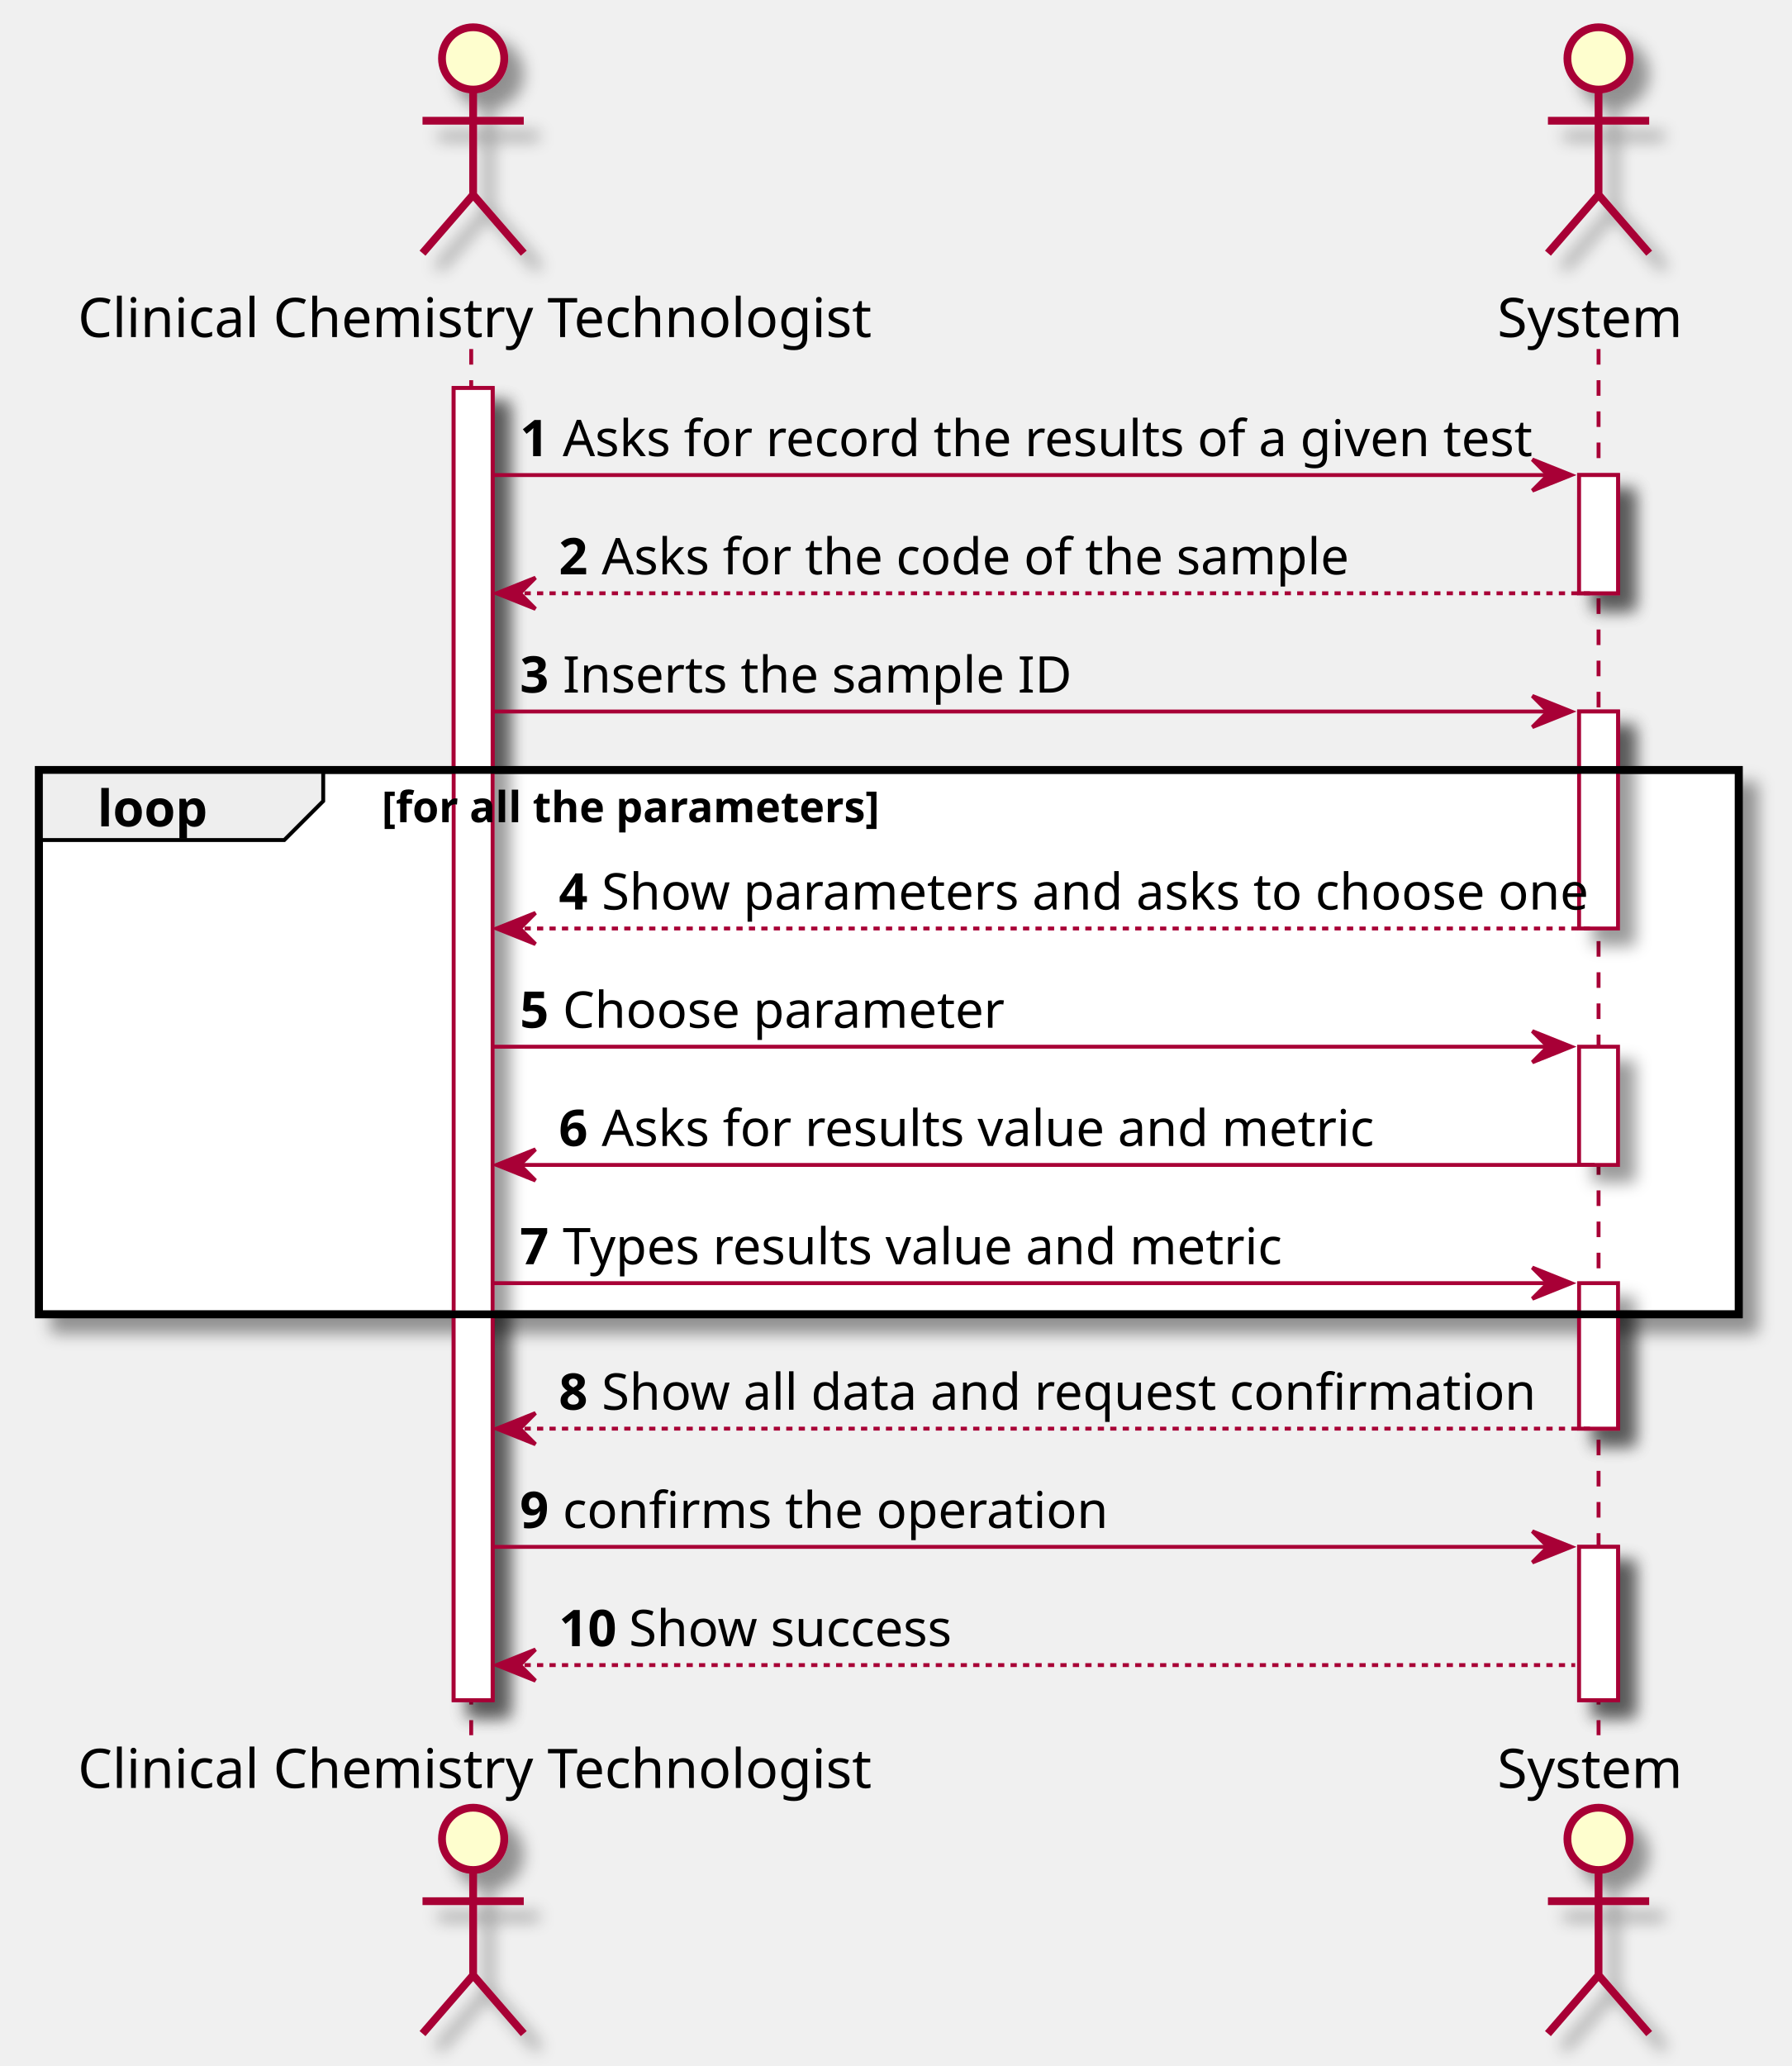
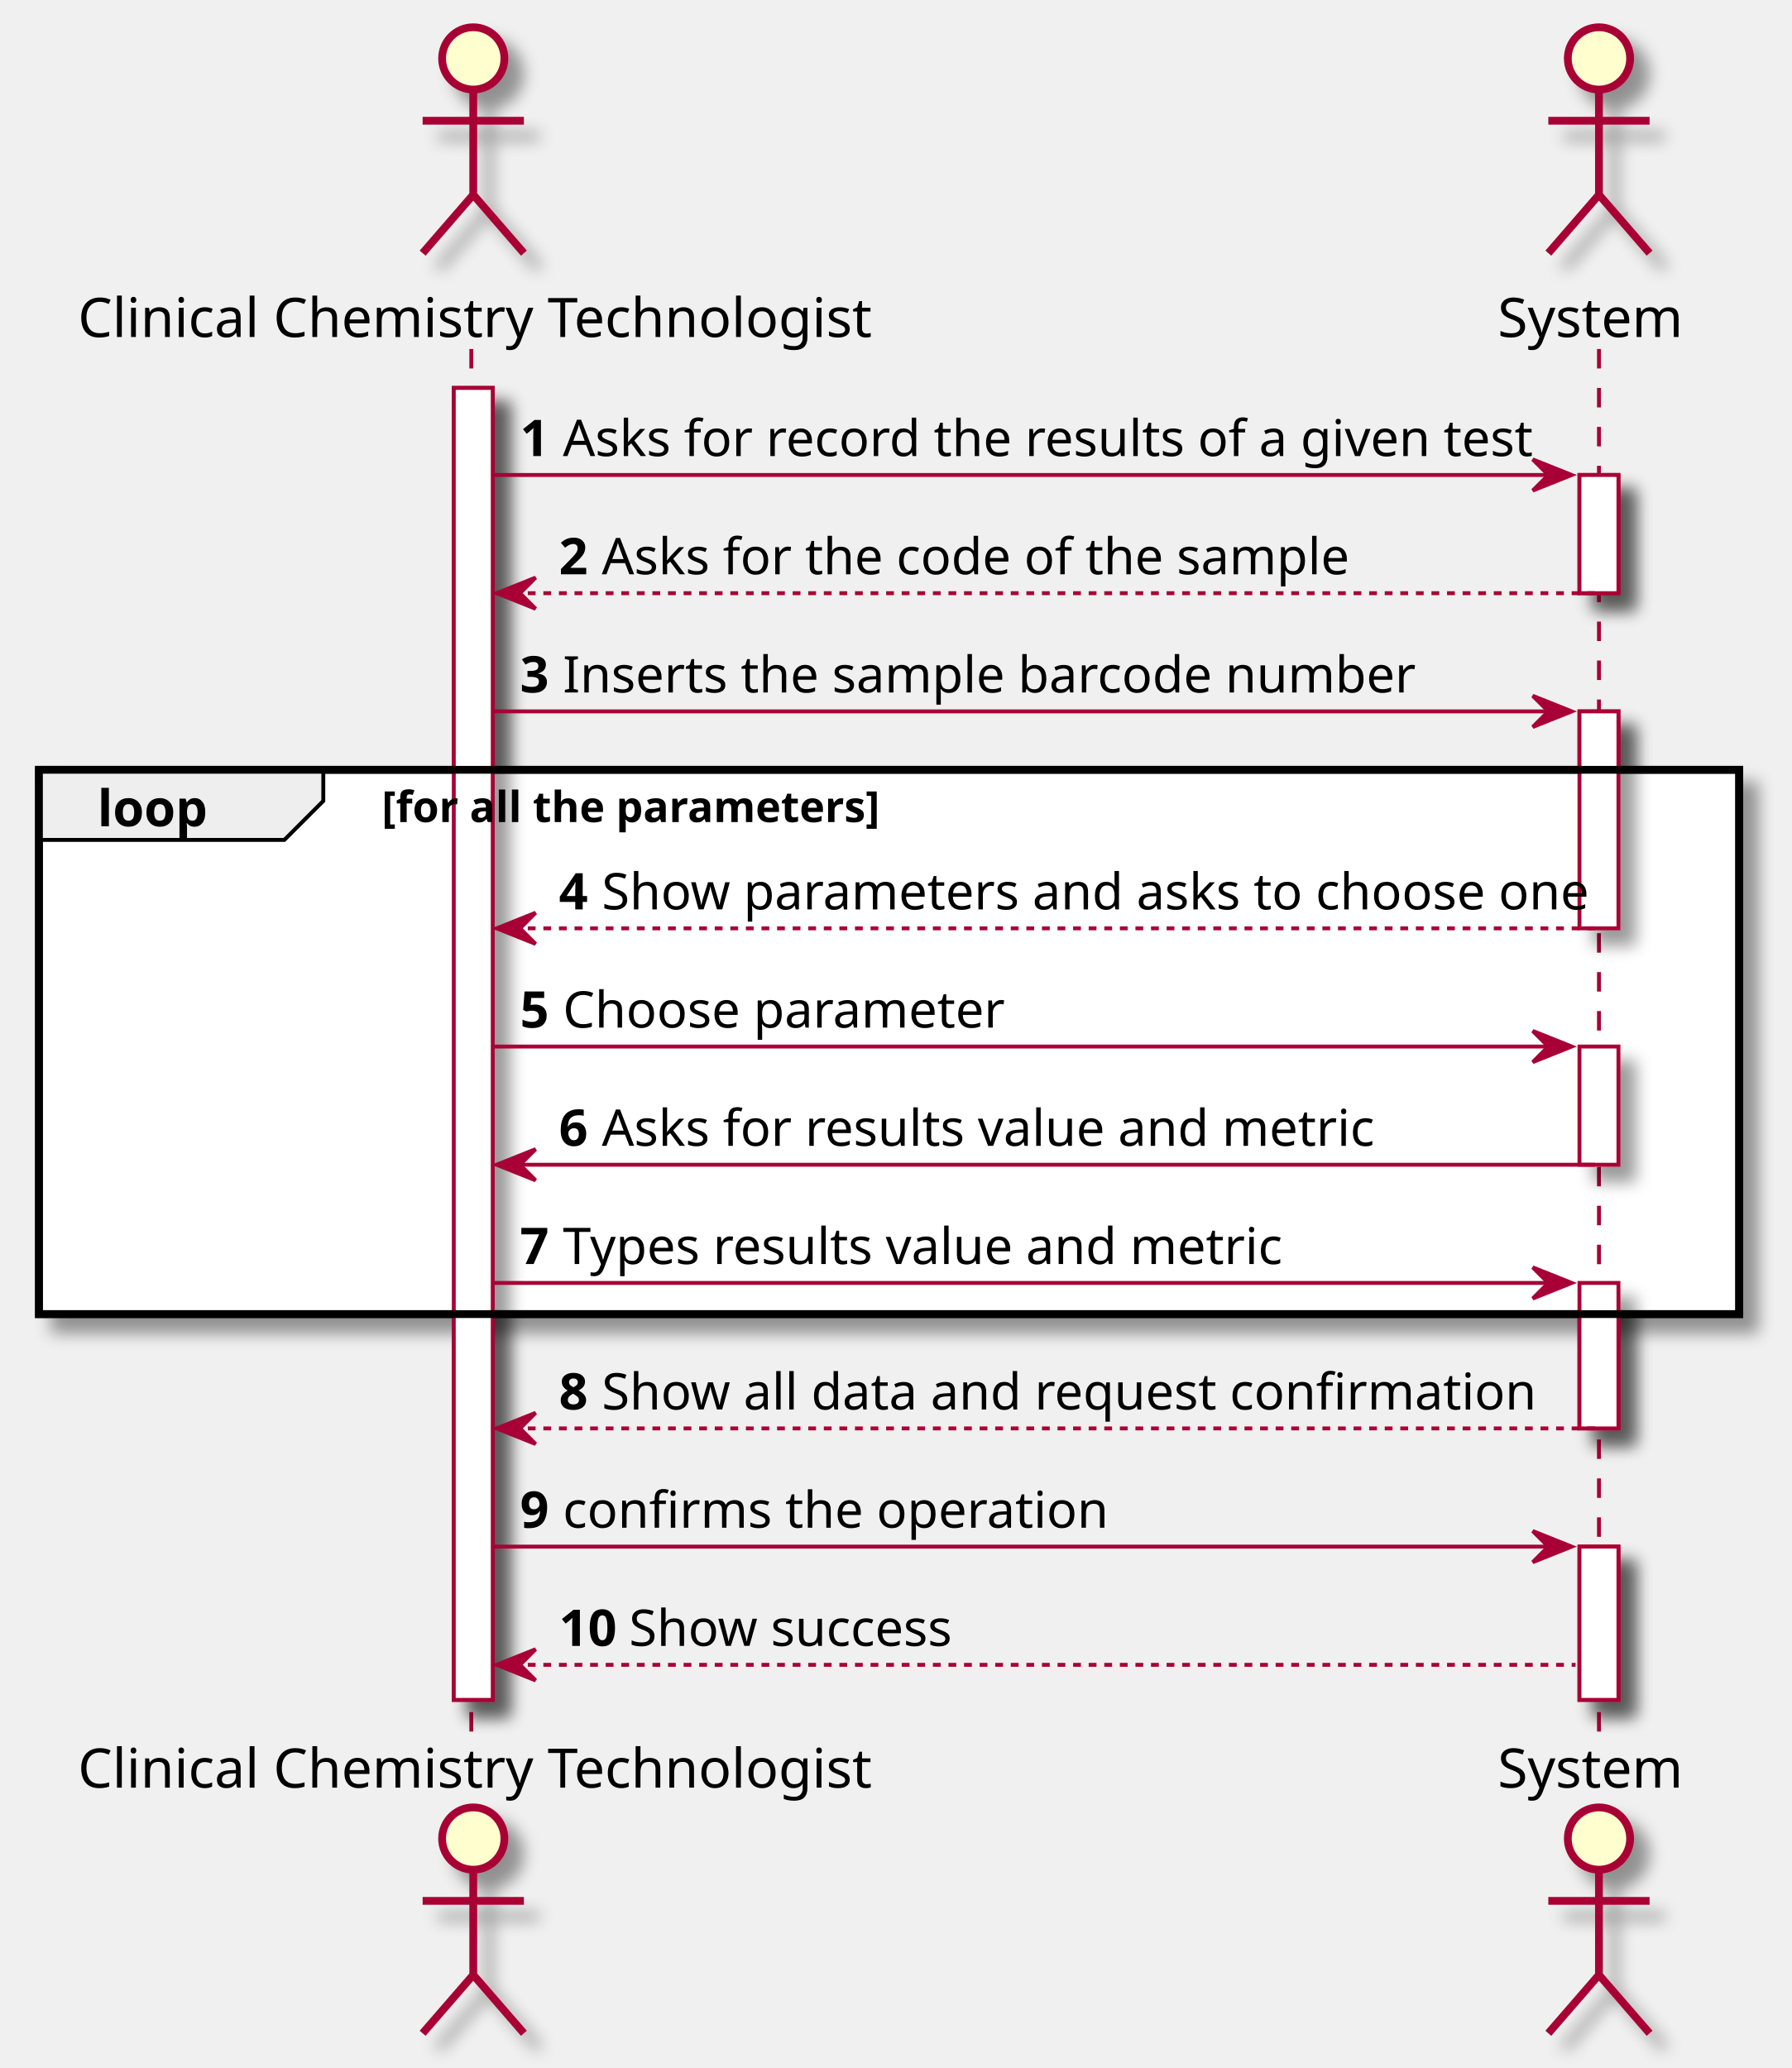
- <svg xmlns="http://www.w3.org/2000/svg" contentScriptType="application/ecmascript" contentStyleType="text/css" height="663.75px" preserveAspectRatio="none" style="width:575px;height:663px;" version="1.1" viewBox="0 0 575 663" width="575px" zoomAndPan="magnify">
+ <svg xmlns="http://www.w3.org/2000/svg" contentScriptType="application/ecmascript" contentStyleType="text/css" height="531px" preserveAspectRatio="none" style="width:460px;height:531px;background:#FFFFFF;" version="1.1" viewBox="0 0 460 531" width="460px" zoomAndPan="magnify">
  <defs>
-     <filter height="300%" id="fya9zlr6mculg" width="300%" x="-1" y="-1">
-       <feGaussianBlur result="blurOut" stdDeviation="2.5" />
+     <filter height="300%" id="fy6srh7ub2duy" width="300%" x="-1" y="-1">
+       <feGaussianBlur result="blurOut" stdDeviation="2.0" />
      <feColorMatrix in="blurOut" result="blurOut2" type="matrix" values="0 0 0 0 0 0 0 0 0 0 0 0 0 0 0 0 0 0 .4 0" />
-       <feOffset dx="5.0" dy="5.0" in="blurOut2" result="blurOut3" />
+       <feOffset dx="4.0" dy="4.0" in="blurOut2" result="blurOut3" />
      <feBlend in="SourceGraphic" in2="blurOut3" mode="normal" />
    </filter>
  </defs>
  <g>
-     <rect fill="#FFFFFF" filter="url(#fya9zlr6mculg)" height="421.084" style="stroke:#A80036;stroke-width:1.25;" width="12.5" x="145.625" y="124.512" />
-     <rect fill="#FFFFFF" filter="url(#fya9zlr6mculg)" height="37.94" style="stroke:#A80036;stroke-width:1.25;" width="12.5" x="506.875" y="152.451" />
-     <rect fill="#FFFFFF" filter="url(#fya9zlr6mculg)" height="69.629" style="stroke:#A80036;stroke-width:1.25;" width="12.5" x="506.875" y="228.33" />
-     <rect fill="#FFFFFF" filter="url(#fya9zlr6mculg)" height="37.94" style="stroke:#A80036;stroke-width:1.25;" width="12.5" x="506.875" y="335.898" />
-     <rect fill="#FFFFFF" filter="url(#fya9zlr6mculg)" height="46.69" style="stroke:#A80036;stroke-width:1.25;" width="12.5" x="506.875" y="411.777" />
-     <rect fill="#FFFFFF" filter="url(#fya9zlr6mculg)" height="49.19" style="stroke:#A80036;stroke-width:1.25;" width="12.5" x="506.875" y="496.406" />
-     <rect fill="#FFFFFF" filter="url(#fya9zlr6mculg)" height="174.697" style="stroke:#000000;stroke-width:2.5;" width="545.625" x="12.5" y="247.08" />
-     <line style="stroke:#A80036;stroke-width:1.25;stroke-dasharray:5.0,5.0;" x1="151.25" x2="151.25" y1="112.012" y2="556.846" />
-     <line style="stroke:#A80036;stroke-width:1.25;stroke-dasharray:5.0,5.0;" x1="513.125" x2="513.125" y1="112.012" y2="556.846" />
-     <text fill="#000000" font-family="sans-serif" font-size="17.5" lengthAdjust="spacing" textLength="246.25" x="25" y="108.166">Clinical Chemistry Technologist
-         </text>
-     <ellipse cx="151.875" cy="18.75" fill="#FEFECE" filter="url(#fya9zlr6mculg)" rx="10" ry="10" style="stroke:#A80036;stroke-width:2.5;" />
-     <path d="M151.875,28.75 L151.875,62.5 M135.625,38.75 L168.125,38.75 M151.875,62.5 L135.625,81.25 M151.875,62.5 L168.125,81.25 " fill="none" filter="url(#fya9zlr6mculg)" style="stroke:#A80036;stroke-width:2.5;" />
-     <text fill="#000000" font-family="sans-serif" font-size="17.5" lengthAdjust="spacing" textLength="246.25" x="25" y="573.762">Clinical Chemistry Technologist
-         </text>
-     <ellipse cx="151.875" cy="590.107" fill="#FEFECE" filter="url(#fya9zlr6mculg)" rx="10" ry="10" style="stroke:#A80036;stroke-width:2.5;" />
-     <path d="M151.875,600.107 L151.875,633.857 M135.625,610.107 L168.125,610.107 M151.875,633.857 L135.625,652.607 M151.875,633.857 L168.125,652.607 " fill="none" filter="url(#fya9zlr6mculg)" style="stroke:#A80036;stroke-width:2.5;" />
-     <text fill="#000000" font-family="sans-serif" font-size="17.5" lengthAdjust="spacing" textLength="57.5" x="480.625" y="108.166">System
-         </text>
-     <ellipse cx="513.125" cy="18.75" fill="#FEFECE" filter="url(#fya9zlr6mculg)" rx="10" ry="10" style="stroke:#A80036;stroke-width:2.5;" />
-     <path d="M513.125,28.75 L513.125,62.5 M496.875,38.75 L529.375,38.75 M513.125,62.5 L496.875,81.25 M513.125,62.5 L529.375,81.25 " fill="none" filter="url(#fya9zlr6mculg)" style="stroke:#A80036;stroke-width:2.5;" />
-     <text fill="#000000" font-family="sans-serif" font-size="17.5" lengthAdjust="spacing" textLength="57.5" x="480.625" y="573.762">System
-         </text>
-     <ellipse cx="513.125" cy="590.107" fill="#FEFECE" filter="url(#fya9zlr6mculg)" rx="10" ry="10" style="stroke:#A80036;stroke-width:2.5;" />
-     <path d="M513.125,600.107 L513.125,633.857 M496.875,610.107 L529.375,610.107 M513.125,633.857 L496.875,652.607 M513.125,633.857 L529.375,652.607 " fill="none" filter="url(#fya9zlr6mculg)" style="stroke:#A80036;stroke-width:2.5;" />
-     <rect fill="#FFFFFF" filter="url(#fya9zlr6mculg)" height="421.084" style="stroke:#A80036;stroke-width:1.25;" width="12.5" x="145.625" y="124.512" />
-     <rect fill="#FFFFFF" filter="url(#fya9zlr6mculg)" height="37.94" style="stroke:#A80036;stroke-width:1.25;" width="12.5" x="506.875" y="152.451" />
-     <rect fill="#FFFFFF" filter="url(#fya9zlr6mculg)" height="69.629" style="stroke:#A80036;stroke-width:1.25;" width="12.5" x="506.875" y="228.33" />
-     <rect fill="#FFFFFF" filter="url(#fya9zlr6mculg)" height="37.94" style="stroke:#A80036;stroke-width:1.25;" width="12.5" x="506.875" y="335.898" />
-     <rect fill="#FFFFFF" filter="url(#fya9zlr6mculg)" height="46.69" style="stroke:#A80036;stroke-width:1.25;" width="12.5" x="506.875" y="411.777" />
-     <rect fill="#FFFFFF" filter="url(#fya9zlr6mculg)" height="49.19" style="stroke:#A80036;stroke-width:1.25;" width="12.5" x="506.875" y="496.406" />
-     <polygon fill="#A80036" points="491.875,147.451,504.375,152.451,491.875,157.451,496.875,152.451" style="stroke:#A80036;stroke-width:1.25;" />
-     <line style="stroke:#A80036;stroke-width:1.25;" x1="158.125" x2="499.375" y1="152.451" y2="152.451" />
-     <text fill="#000000" font-family="sans-serif" font-size="16.25" font-weight="bold" lengthAdjust="spacing" textLength="8.75" x="166.875" y="146.381">1
-         </text>
-     <text fill="#000000" font-family="sans-serif" font-size="16.25" lengthAdjust="spacing" textLength="296.25" x="180.625" y="146.381">Asks for record the results of a given test
-         </text>
-     <polygon fill="#A80036" points="171.875,185.391,159.375,190.391,171.875,195.391,166.875,190.391" style="stroke:#A80036;stroke-width:1.25;" />
-     <line style="stroke:#A80036;stroke-width:1.25;stroke-dasharray:2.0,2.0;" x1="164.375" x2="511.875" y1="190.391" y2="190.391" />
-     <text fill="#000000" font-family="sans-serif" font-size="16.25" font-weight="bold" lengthAdjust="spacing" textLength="8.75" x="179.375" y="184.32">2
-         </text>
-     <text fill="#000000" font-family="sans-serif" font-size="16.25" lengthAdjust="spacing" textLength="230" x="193.125" y="184.32">Asks for the code of the sample
-         </text>
-     <polygon fill="#A80036" points="491.875,223.33,504.375,228.33,491.875,233.33,496.875,228.33" style="stroke:#A80036;stroke-width:1.25;" />
-     <line style="stroke:#A80036;stroke-width:1.25;" x1="158.125" x2="499.375" y1="228.33" y2="228.33" />
-     <text fill="#000000" font-family="sans-serif" font-size="16.25" font-weight="bold" lengthAdjust="spacing" textLength="8.75" x="166.875" y="222.26">3
-         </text>
-     <text fill="#000000" font-family="sans-serif" font-size="16.25" lengthAdjust="spacing" textLength="153.75" x="180.625" y="222.26">Inserts the sample ID
-         </text>
-     <path d="M12.5,247.08 L103.75,247.08 L103.75,257.08 L91.25,269.58 L12.5,269.58 L12.5,247.08 " fill="#EEEEEE" style="stroke:#000000;stroke-width:1.25;" />
-     <rect fill="none" height="174.697" style="stroke:#000000;stroke-width:2.5;" width="545.625" x="12.5" y="247.08" />
-     <text fill="#000000" font-family="sans-serif" font-size="16.25" font-weight="bold" lengthAdjust="spacing" textLength="35" x="31.25" y="265.199">loop
-         </text>
-     <text fill="#000000" font-family="sans-serif" font-size="13.75" font-weight="bold" lengthAdjust="spacing" textLength="160" x="122.5" y="263.854">[for all the parameters]
-         </text>
-     <polygon fill="#A80036" points="171.875,292.959,159.375,297.959,171.875,302.959,166.875,297.959" style="stroke:#A80036;stroke-width:1.25;" />
-     <line style="stroke:#A80036;stroke-width:1.25;stroke-dasharray:2.0,2.0;" x1="164.375" x2="511.875" y1="297.959" y2="297.959" />
-     <text fill="#000000" font-family="sans-serif" font-size="16.25" font-weight="bold" lengthAdjust="spacing" textLength="8.75" x="179.375" y="291.888">4
-         </text>
-     <text fill="#000000" font-family="sans-serif" font-size="16.25" lengthAdjust="spacing" textLength="305" x="193.125" y="291.888">Show parameters and asks to choose one
-         </text>
-     <polygon fill="#A80036" points="491.875,330.898,504.375,335.898,491.875,340.898,496.875,335.898" style="stroke:#A80036;stroke-width:1.25;" />
-     <line style="stroke:#A80036;stroke-width:1.25;" x1="158.125" x2="499.375" y1="335.898" y2="335.898" />
-     <text fill="#000000" font-family="sans-serif" font-size="16.25" font-weight="bold" lengthAdjust="spacing" textLength="8.75" x="166.875" y="329.828">5
-         </text>
-     <text fill="#000000" font-family="sans-serif" font-size="16.25" lengthAdjust="spacing" textLength="132.5" x="180.625" y="329.828">Choose parameter
-         </text>
-     <polygon fill="#A80036" points="171.875,368.838,159.375,373.838,171.875,378.838,166.875,373.838" style="stroke:#A80036;stroke-width:1.25;" />
-     <line style="stroke:#A80036;stroke-width:1.25;" x1="164.375" x2="511.875" y1="373.838" y2="373.838" />
-     <text fill="#000000" font-family="sans-serif" font-size="16.25" font-weight="bold" lengthAdjust="spacing" textLength="8.75" x="179.375" y="367.767">6
-         </text>
-     <text fill="#000000" font-family="sans-serif" font-size="16.25" lengthAdjust="spacing" textLength="236.25" x="193.125" y="367.767">Asks for results value and metric
-         </text>
-     <polygon fill="#A80036" points="491.875,406.777,504.375,411.777,491.875,416.777,496.875,411.777" style="stroke:#A80036;stroke-width:1.25;" />
-     <line style="stroke:#A80036;stroke-width:1.25;" x1="158.125" x2="499.375" y1="411.777" y2="411.777" />
-     <text fill="#000000" font-family="sans-serif" font-size="16.25" font-weight="bold" lengthAdjust="spacing" textLength="8.75" x="166.875" y="405.707">7
-         </text>
-     <text fill="#000000" font-family="sans-serif" font-size="16.25" lengthAdjust="spacing" textLength="220" x="180.625" y="405.707">Types results value and metric
-         </text>
-     <polygon fill="#A80036" points="171.875,453.467,159.375,458.467,171.875,463.467,166.875,458.467" style="stroke:#A80036;stroke-width:1.25;" />
-     <line style="stroke:#A80036;stroke-width:1.25;stroke-dasharray:2.0,2.0;" x1="164.375" x2="511.875" y1="458.467" y2="458.467" />
-     <text fill="#000000" font-family="sans-serif" font-size="16.25" font-weight="bold" lengthAdjust="spacing" textLength="8.75" x="179.375" y="452.396">8
-         </text>
-     <text fill="#000000" font-family="sans-serif" font-size="16.25" lengthAdjust="spacing" textLength="280" x="193.125" y="452.396">Show all data and request confirmation
-         </text>
-     <polygon fill="#A80036" points="491.875,491.406,504.375,496.406,491.875,501.406,496.875,496.406" style="stroke:#A80036;stroke-width:1.25;" />
-     <line style="stroke:#A80036;stroke-width:1.25;" x1="158.125" x2="499.375" y1="496.406" y2="496.406" />
-     <text fill="#000000" font-family="sans-serif" font-size="16.25" font-weight="bold" lengthAdjust="spacing" textLength="8.75" x="166.875" y="490.336">9
-         </text>
-     <text fill="#000000" font-family="sans-serif" font-size="16.25" lengthAdjust="spacing" textLength="160" x="180.625" y="490.336">confirms the operation
-         </text>
-     <polygon fill="#A80036" points="171.875,529.346,159.375,534.346,171.875,539.346,166.875,534.346" style="stroke:#A80036;stroke-width:1.25;" />
-     <line style="stroke:#A80036;stroke-width:1.25;stroke-dasharray:2.0,2.0;" x1="164.375" x2="505.625" y1="534.346" y2="534.346" />
-     <text fill="#000000" font-family="sans-serif" font-size="16.25" font-weight="bold" lengthAdjust="spacing" textLength="17.5" x="179.375" y="528.275">10
-         </text>
-     <text fill="#000000" font-family="sans-serif" font-size="16.25" lengthAdjust="spacing" textLength="106.25" x="201.875" y="528.275">Show success
-         </text>
+     <rect fill="#FFFFFF" filter="url(#fy6srh7ub2duy)" height="336.867" style="stroke:#A80036;stroke-width:1.0;" width="10" x="116.5" y="99.609" />
+     <rect fill="#FFFFFF" filter="url(#fy6srh7ub2duy)" height="30.352" style="stroke:#A80036;stroke-width:1.0;" width="10" x="405.5" y="121.961" />
+     <rect fill="#FFFFFF" filter="url(#fy6srh7ub2duy)" height="55.703" style="stroke:#A80036;stroke-width:1.0;" width="10" x="405.5" y="182.664" />
+     <rect fill="#FFFFFF" filter="url(#fy6srh7ub2duy)" height="30.352" style="stroke:#A80036;stroke-width:1.0;" width="10" x="405.5" y="268.719" />
+     <rect fill="#FFFFFF" filter="url(#fy6srh7ub2duy)" height="37.352" style="stroke:#A80036;stroke-width:1.0;" width="10" x="405.5" y="329.422" />
+     <rect fill="#FFFFFF" filter="url(#fy6srh7ub2duy)" height="39.352" style="stroke:#A80036;stroke-width:1.0;" width="10" x="405.5" y="397.125" />
+     <rect fill="#FFFFFF" filter="url(#fy6srh7ub2duy)" height="139.758" style="stroke:#000000;stroke-width:2.0;" width="436.5" x="10" y="197.664" />
+     <line style="stroke:#A80036;stroke-width:1.0;stroke-dasharray:5.0,5.0;" x1="121" x2="121" y1="89.609" y2="445.477" />
+     <line style="stroke:#A80036;stroke-width:1.0;stroke-dasharray:5.0,5.0;" x1="410.5" x2="410.5" y1="89.609" y2="445.477" />
+     <text fill="#000000" font-family="sans-serif" font-size="14" lengthAdjust="spacing" textLength="197" x="20" y="86.533">Clinical Chemistry Technologist</text>
+     <ellipse cx="121.5" cy="15" fill="#FEFECE" filter="url(#fy6srh7ub2duy)" rx="8" ry="8" style="stroke:#A80036;stroke-width:2.0;" />
+     <path d="M121.5,23 L121.5,50 M108.5,31 L134.5,31 M121.5,50 L108.5,65 M121.5,50 L134.5,65 " fill="none" filter="url(#fy6srh7ub2duy)" style="stroke:#A80036;stroke-width:2.0;" />
+     <text fill="#000000" font-family="sans-serif" font-size="14" lengthAdjust="spacing" textLength="197" x="20" y="459.01">Clinical Chemistry Technologist</text>
+     <ellipse cx="121.5" cy="472.086" fill="#FEFECE" filter="url(#fy6srh7ub2duy)" rx="8" ry="8" style="stroke:#A80036;stroke-width:2.0;" />
+     <path d="M121.5,480.086 L121.5,507.086 M108.5,488.086 L134.5,488.086 M121.5,507.086 L108.5,522.086 M121.5,507.086 L134.5,522.086 " fill="none" filter="url(#fy6srh7ub2duy)" style="stroke:#A80036;stroke-width:2.0;" />
+     <text fill="#000000" font-family="sans-serif" font-size="14" lengthAdjust="spacing" textLength="46" x="384.5" y="86.533">System</text>
+     <ellipse cx="410.5" cy="15" fill="#FEFECE" filter="url(#fy6srh7ub2duy)" rx="8" ry="8" style="stroke:#A80036;stroke-width:2.0;" />
+     <path d="M410.5,23 L410.5,50 M397.5,31 L423.5,31 M410.5,50 L397.5,65 M410.5,50 L423.5,65 " fill="none" filter="url(#fy6srh7ub2duy)" style="stroke:#A80036;stroke-width:2.0;" />
+     <text fill="#000000" font-family="sans-serif" font-size="14" lengthAdjust="spacing" textLength="46" x="384.5" y="459.01">System</text>
+     <ellipse cx="410.5" cy="472.086" fill="#FEFECE" filter="url(#fy6srh7ub2duy)" rx="8" ry="8" style="stroke:#A80036;stroke-width:2.0;" />
+     <path d="M410.5,480.086 L410.5,507.086 M397.5,488.086 L423.5,488.086 M410.5,507.086 L397.5,522.086 M410.5,507.086 L423.5,522.086 " fill="none" filter="url(#fy6srh7ub2duy)" style="stroke:#A80036;stroke-width:2.0;" />
+     <rect fill="#FFFFFF" filter="url(#fy6srh7ub2duy)" height="336.867" style="stroke:#A80036;stroke-width:1.0;" width="10" x="116.5" y="99.609" />
+     <rect fill="#FFFFFF" filter="url(#fy6srh7ub2duy)" height="30.352" style="stroke:#A80036;stroke-width:1.0;" width="10" x="405.5" y="121.961" />
+     <rect fill="#FFFFFF" filter="url(#fy6srh7ub2duy)" height="55.703" style="stroke:#A80036;stroke-width:1.0;" width="10" x="405.5" y="182.664" />
+     <rect fill="#FFFFFF" filter="url(#fy6srh7ub2duy)" height="30.352" style="stroke:#A80036;stroke-width:1.0;" width="10" x="405.5" y="268.719" />
+     <rect fill="#FFFFFF" filter="url(#fy6srh7ub2duy)" height="37.352" style="stroke:#A80036;stroke-width:1.0;" width="10" x="405.5" y="329.422" />
+     <rect fill="#FFFFFF" filter="url(#fy6srh7ub2duy)" height="39.352" style="stroke:#A80036;stroke-width:1.0;" width="10" x="405.5" y="397.125" />
+     <polygon fill="#A80036" points="393.5,117.961,403.5,121.961,393.5,125.961,397.5,121.961" style="stroke:#A80036;stroke-width:1.0;" />
+     <line style="stroke:#A80036;stroke-width:1.0;" x1="126.5" x2="399.5" y1="121.961" y2="121.961" />
+     <text fill="#000000" font-family="sans-serif" font-size="13" font-weight="bold" lengthAdjust="spacing" textLength="7" x="133.5" y="117.105">1</text>
+     <text fill="#000000" font-family="sans-serif" font-size="13" lengthAdjust="spacing" textLength="237" x="144.5" y="117.105">Asks for record the results of a given test</text>
+     <polygon fill="#A80036" points="137.5,148.312,127.5,152.312,137.5,156.312,133.5,152.312" style="stroke:#A80036;stroke-width:1.0;" />
+     <line style="stroke:#A80036;stroke-width:1.0;stroke-dasharray:2.0,2.0;" x1="131.5" x2="409.5" y1="152.312" y2="152.312" />
+     <text fill="#000000" font-family="sans-serif" font-size="13" font-weight="bold" lengthAdjust="spacing" textLength="7" x="143.5" y="147.456">2</text>
+     <text fill="#000000" font-family="sans-serif" font-size="13" lengthAdjust="spacing" textLength="184" x="154.5" y="147.456">Asks for the code of the sample</text>
+     <polygon fill="#A80036" points="393.5,178.664,403.5,182.664,393.5,186.664,397.5,182.664" style="stroke:#A80036;stroke-width:1.0;" />
+     <line style="stroke:#A80036;stroke-width:1.0;" x1="126.5" x2="399.5" y1="182.664" y2="182.664" />
+     <text fill="#000000" font-family="sans-serif" font-size="13" font-weight="bold" lengthAdjust="spacing" textLength="7" x="133.5" y="177.808">3</text>
+     <text fill="#000000" font-family="sans-serif" font-size="13" lengthAdjust="spacing" textLength="204" x="144.5" y="177.808">Inserts the sample barcode number</text>
+     <path d="M10,197.664 L83,197.664 L83,205.664 L73,215.664 L10,215.664 L10,197.664 " fill="#EEEEEE" style="stroke:#000000;stroke-width:1.0;" />
+     <rect fill="none" height="139.758" style="stroke:#000000;stroke-width:2.0;" width="436.5" x="10" y="197.664" />
+     <text fill="#000000" font-family="sans-serif" font-size="13" font-weight="bold" lengthAdjust="spacing" textLength="28" x="25" y="212.159">loop</text>
+     <text fill="#000000" font-family="sans-serif" font-size="11" font-weight="bold" lengthAdjust="spacing" textLength="128" x="98" y="211.083">[for all the parameters]</text>
+     <polygon fill="#A80036" points="137.5,234.367,127.5,238.367,137.5,242.367,133.5,238.367" style="stroke:#A80036;stroke-width:1.0;" />
+     <line style="stroke:#A80036;stroke-width:1.0;stroke-dasharray:2.0,2.0;" x1="131.5" x2="409.5" y1="238.367" y2="238.367" />
+     <text fill="#000000" font-family="sans-serif" font-size="13" font-weight="bold" lengthAdjust="spacing" textLength="7" x="143.5" y="233.511">4</text>
+     <text fill="#000000" font-family="sans-serif" font-size="13" lengthAdjust="spacing" textLength="244" x="154.5" y="233.511">Show parameters and asks to choose one</text>
+     <polygon fill="#A80036" points="393.5,264.719,403.5,268.719,393.5,272.719,397.5,268.719" style="stroke:#A80036;stroke-width:1.0;" />
+     <line style="stroke:#A80036;stroke-width:1.0;" x1="126.5" x2="399.5" y1="268.719" y2="268.719" />
+     <text fill="#000000" font-family="sans-serif" font-size="13" font-weight="bold" lengthAdjust="spacing" textLength="7" x="133.5" y="263.862">5</text>
+     <text fill="#000000" font-family="sans-serif" font-size="13" lengthAdjust="spacing" textLength="106" x="144.5" y="263.862">Choose parameter</text>
+     <polygon fill="#A80036" points="137.5,295.07,127.5,299.07,137.5,303.07,133.5,299.07" style="stroke:#A80036;stroke-width:1.0;" />
+     <line style="stroke:#A80036;stroke-width:1.0;" x1="131.5" x2="409.5" y1="299.07" y2="299.07" />
+     <text fill="#000000" font-family="sans-serif" font-size="13" font-weight="bold" lengthAdjust="spacing" textLength="7" x="143.5" y="294.214">6</text>
+     <text fill="#000000" font-family="sans-serif" font-size="13" lengthAdjust="spacing" textLength="189" x="154.5" y="294.214">Asks for results value and metric</text>
+     <polygon fill="#A80036" points="393.5,325.422,403.5,329.422,393.5,333.422,397.5,329.422" style="stroke:#A80036;stroke-width:1.0;" />
+     <line style="stroke:#A80036;stroke-width:1.0;" x1="126.5" x2="399.5" y1="329.422" y2="329.422" />
+     <text fill="#000000" font-family="sans-serif" font-size="13" font-weight="bold" lengthAdjust="spacing" textLength="7" x="133.5" y="324.565">7</text>
+     <text fill="#000000" font-family="sans-serif" font-size="13" lengthAdjust="spacing" textLength="176" x="144.5" y="324.565">Types results value and metric</text>
+     <polygon fill="#A80036" points="137.5,362.773,127.5,366.773,137.5,370.773,133.5,366.773" style="stroke:#A80036;stroke-width:1.0;" />
+     <line style="stroke:#A80036;stroke-width:1.0;stroke-dasharray:2.0,2.0;" x1="131.5" x2="409.5" y1="366.773" y2="366.773" />
+     <text fill="#000000" font-family="sans-serif" font-size="13" font-weight="bold" lengthAdjust="spacing" textLength="7" x="143.5" y="361.917">8</text>
+     <text fill="#000000" font-family="sans-serif" font-size="13" lengthAdjust="spacing" textLength="224" x="154.5" y="361.917">Show all data and request confirmation</text>
+     <polygon fill="#A80036" points="393.5,393.125,403.5,397.125,393.5,401.125,397.5,397.125" style="stroke:#A80036;stroke-width:1.0;" />
+     <line style="stroke:#A80036;stroke-width:1.0;" x1="126.5" x2="399.5" y1="397.125" y2="397.125" />
+     <text fill="#000000" font-family="sans-serif" font-size="13" font-weight="bold" lengthAdjust="spacing" textLength="7" x="133.5" y="392.269">9</text>
+     <text fill="#000000" font-family="sans-serif" font-size="13" lengthAdjust="spacing" textLength="128" x="144.5" y="392.269">confirms the operation</text>
+     <polygon fill="#A80036" points="137.5,423.477,127.5,427.477,137.5,431.477,133.5,427.477" style="stroke:#A80036;stroke-width:1.0;" />
+     <line style="stroke:#A80036;stroke-width:1.0;stroke-dasharray:2.0,2.0;" x1="131.5" x2="404.5" y1="427.477" y2="427.477" />
+     <text fill="#000000" font-family="sans-serif" font-size="13" font-weight="bold" lengthAdjust="spacing" textLength="14" x="143.5" y="422.62">10</text>
+     <text fill="#000000" font-family="sans-serif" font-size="13" lengthAdjust="spacing" textLength="85" x="161.5" y="422.62">Show success</text>
  </g>
</svg>
